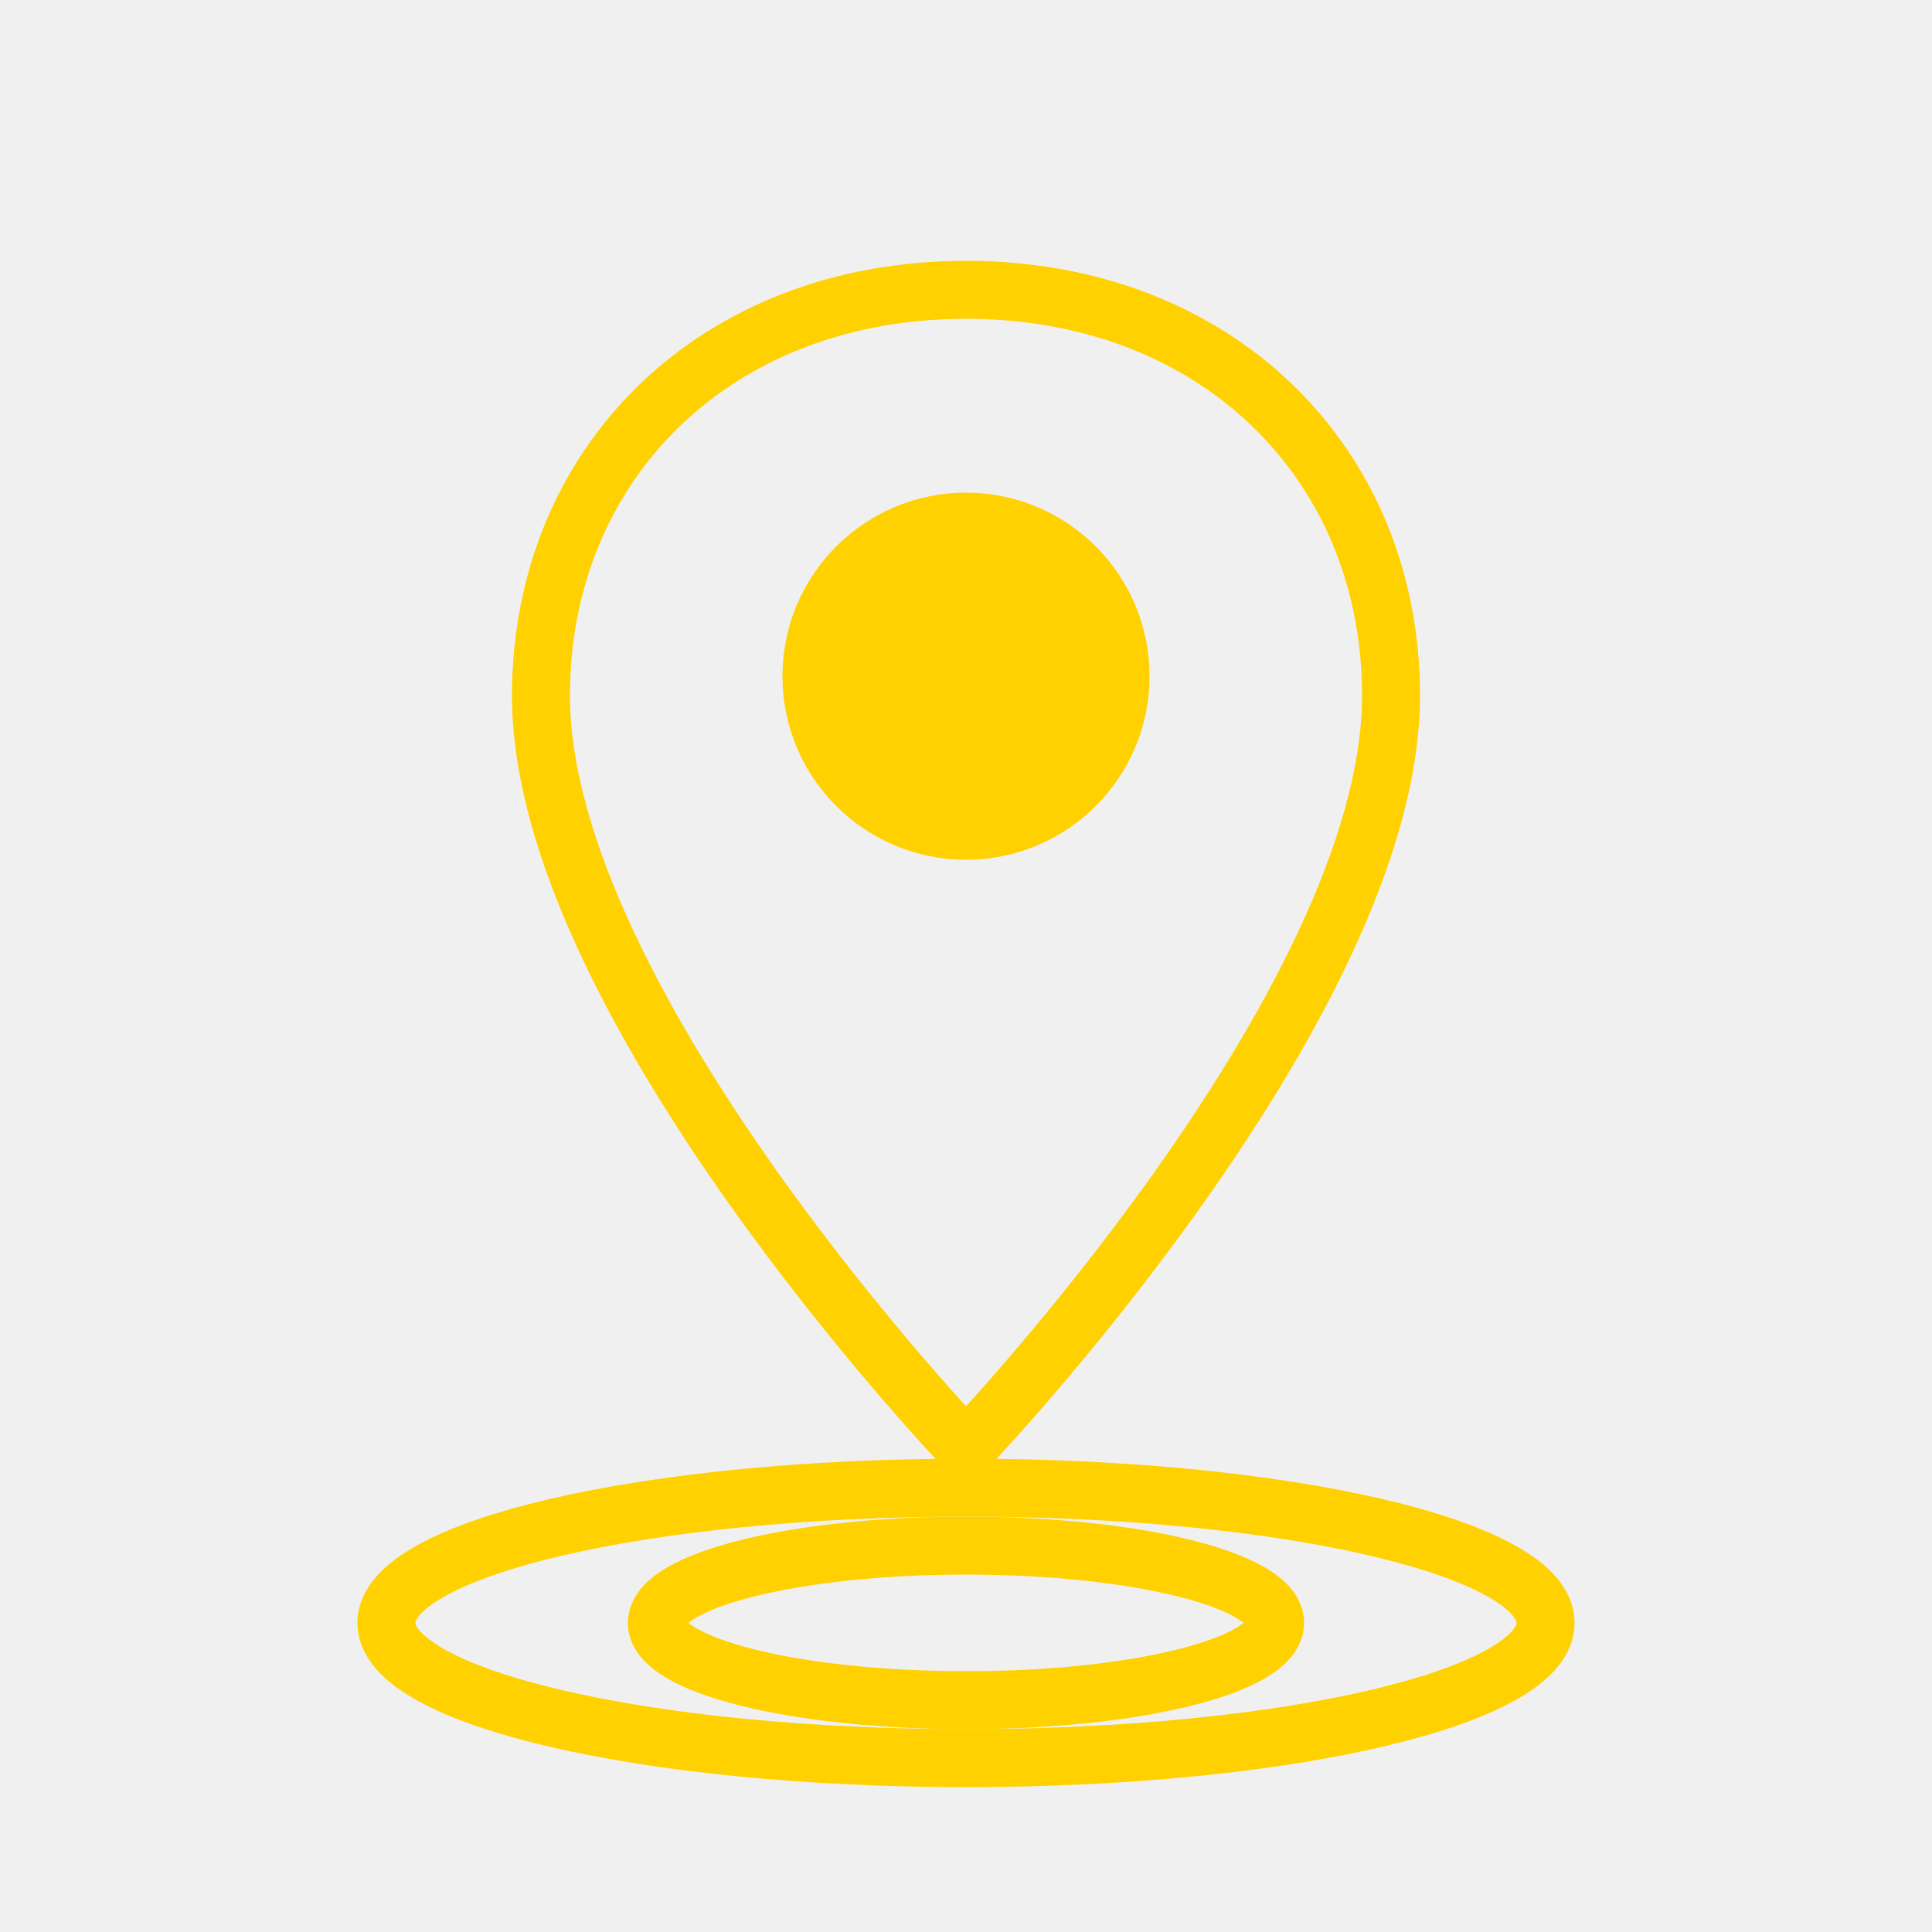
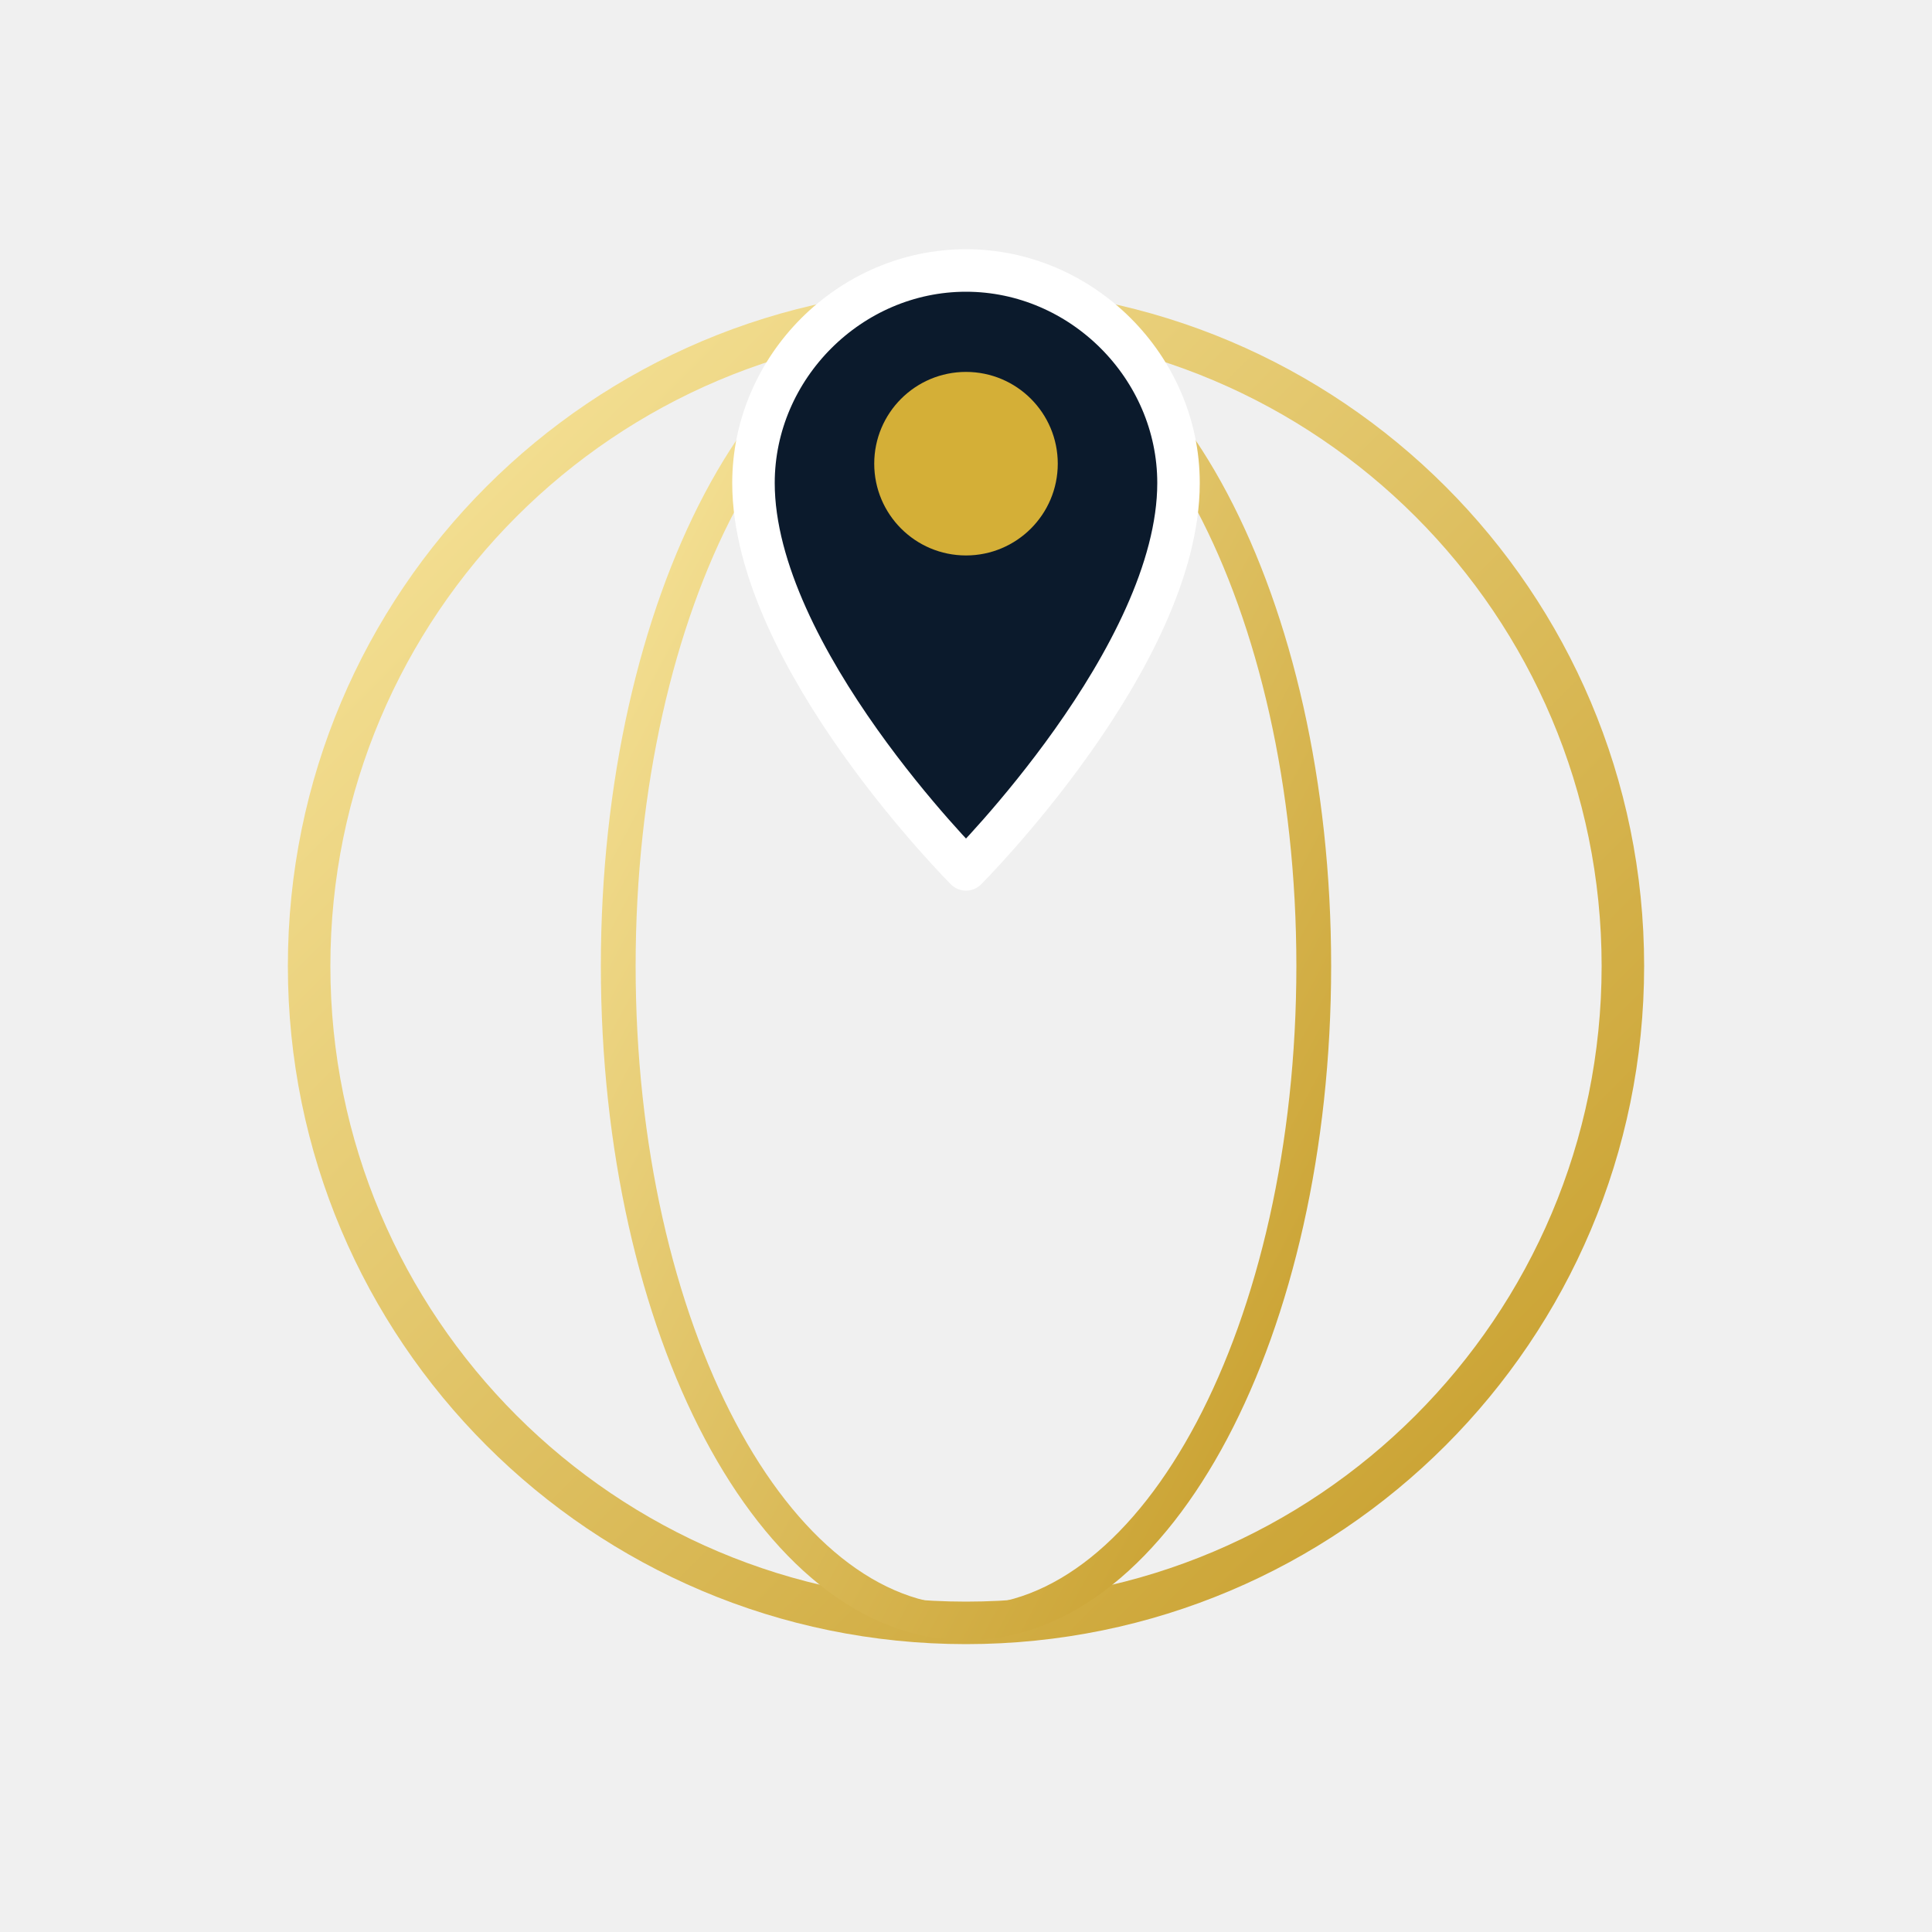
- <svg xmlns="http://www.w3.org/2000/svg" viewBox="0 0 100 100" width="100" height="100" fill="none" stroke="#FFD100" stroke-width="3" stroke-linecap="round" stroke-linejoin="round">
-   <path d="M50,15 C37,15 28,24 28,36 C28,52 50,75 50,75 C50,75 72,52 72,36 C72,24 63,15 50,15 Z" />
-   <circle cx="50" cy="35" r="8" fill="#FFD100" />
-   <ellipse cx="50" cy="84" rx="30" ry="7" />
-   <ellipse cx="50" cy="84" rx="16" ry="4" />
+ <svg xmlns="http://www.w3.org/2000/svg" viewBox="0 0 100 100" width="100" height="100" fill="none" stroke="#D4AF37" stroke-width="2.5" stroke-linecap="round" stroke-linejoin="round">
+   <defs>
+     <linearGradient id="goldStrokeGeo" x1="0%" y1="0%" x2="100%" y2="100%">
+       <stop offset="0%" stop-color="#F9E79F" />
+       <stop offset="100%" stop-color="#C59B27" />
+     </linearGradient>
+   </defs>
+   <circle cx="50" cy="50" r="34" stroke="url(#goldStrokeGeo)" stroke-width="2.2" />
+   <ellipse cx="50" cy="50" rx="18" ry="34" stroke="url(#goldStrokeGeo)" stroke-width="1.8" />
+   <line x1="16" y1="50" x2="84" y2="50" stroke="url(#goldStrokeGeo)" stroke-width="1.8" />
+   <line x1="22" y1="32" x2="78" y2="32" stroke="url(#goldStrokeGeo)" stroke-width="1.5" stroke-dasharray="3,3" opacity="0.8" />
+   <line x1="22" y1="68" x2="78" y2="68" stroke="url(#goldStrokeGeo)" stroke-width="1.5" stroke-dasharray="3,3" opacity="0.8" />
+   <path d="M50,14 C44,14 39,19 39,25 C39,34 50,45 50,45 C50,45 61,34 61,25 C61,19 56,14 50,14 Z" fill="#0B1A2C" stroke="#FFFFFF" stroke-width="2.2" />
+   <circle cx="50" cy="24" r="3.5" fill="#D4AF37" />
</svg>
